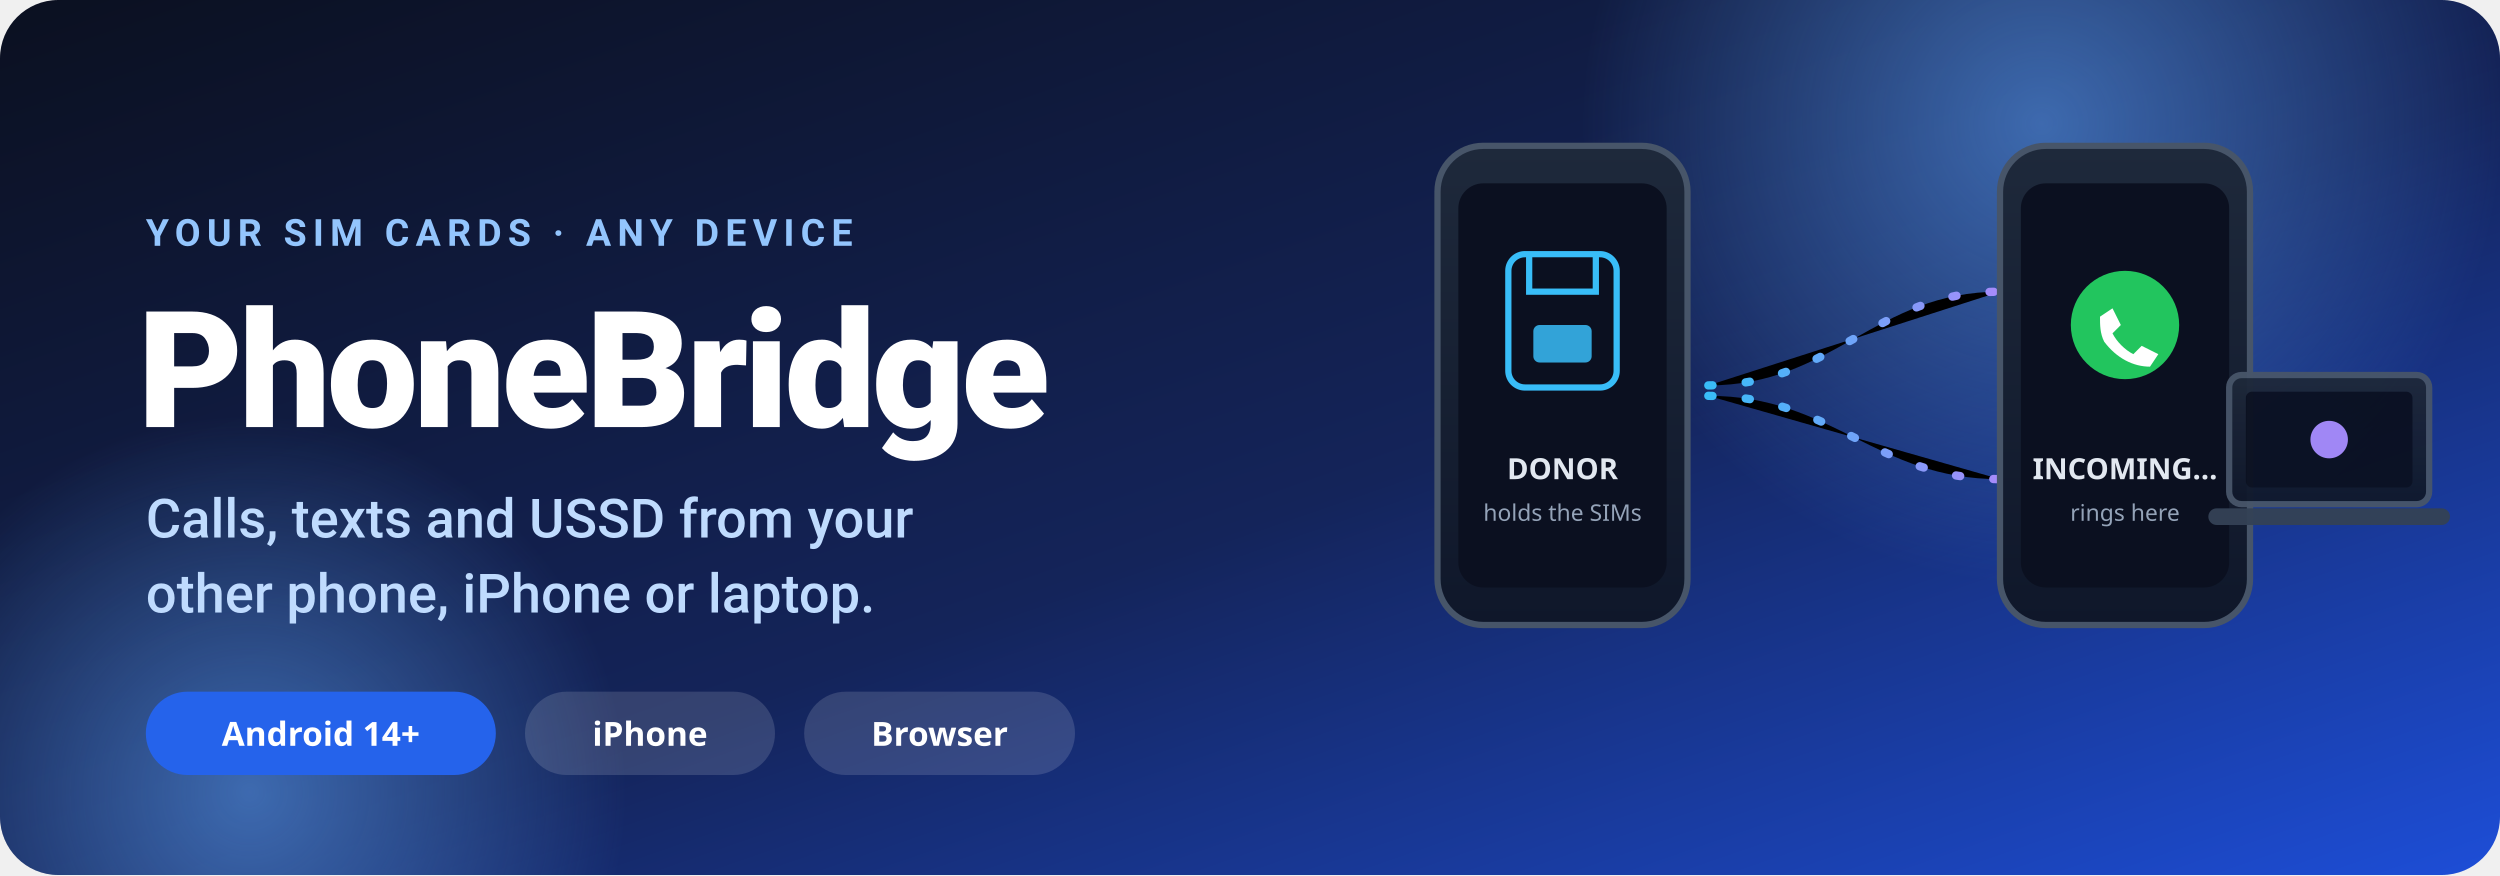
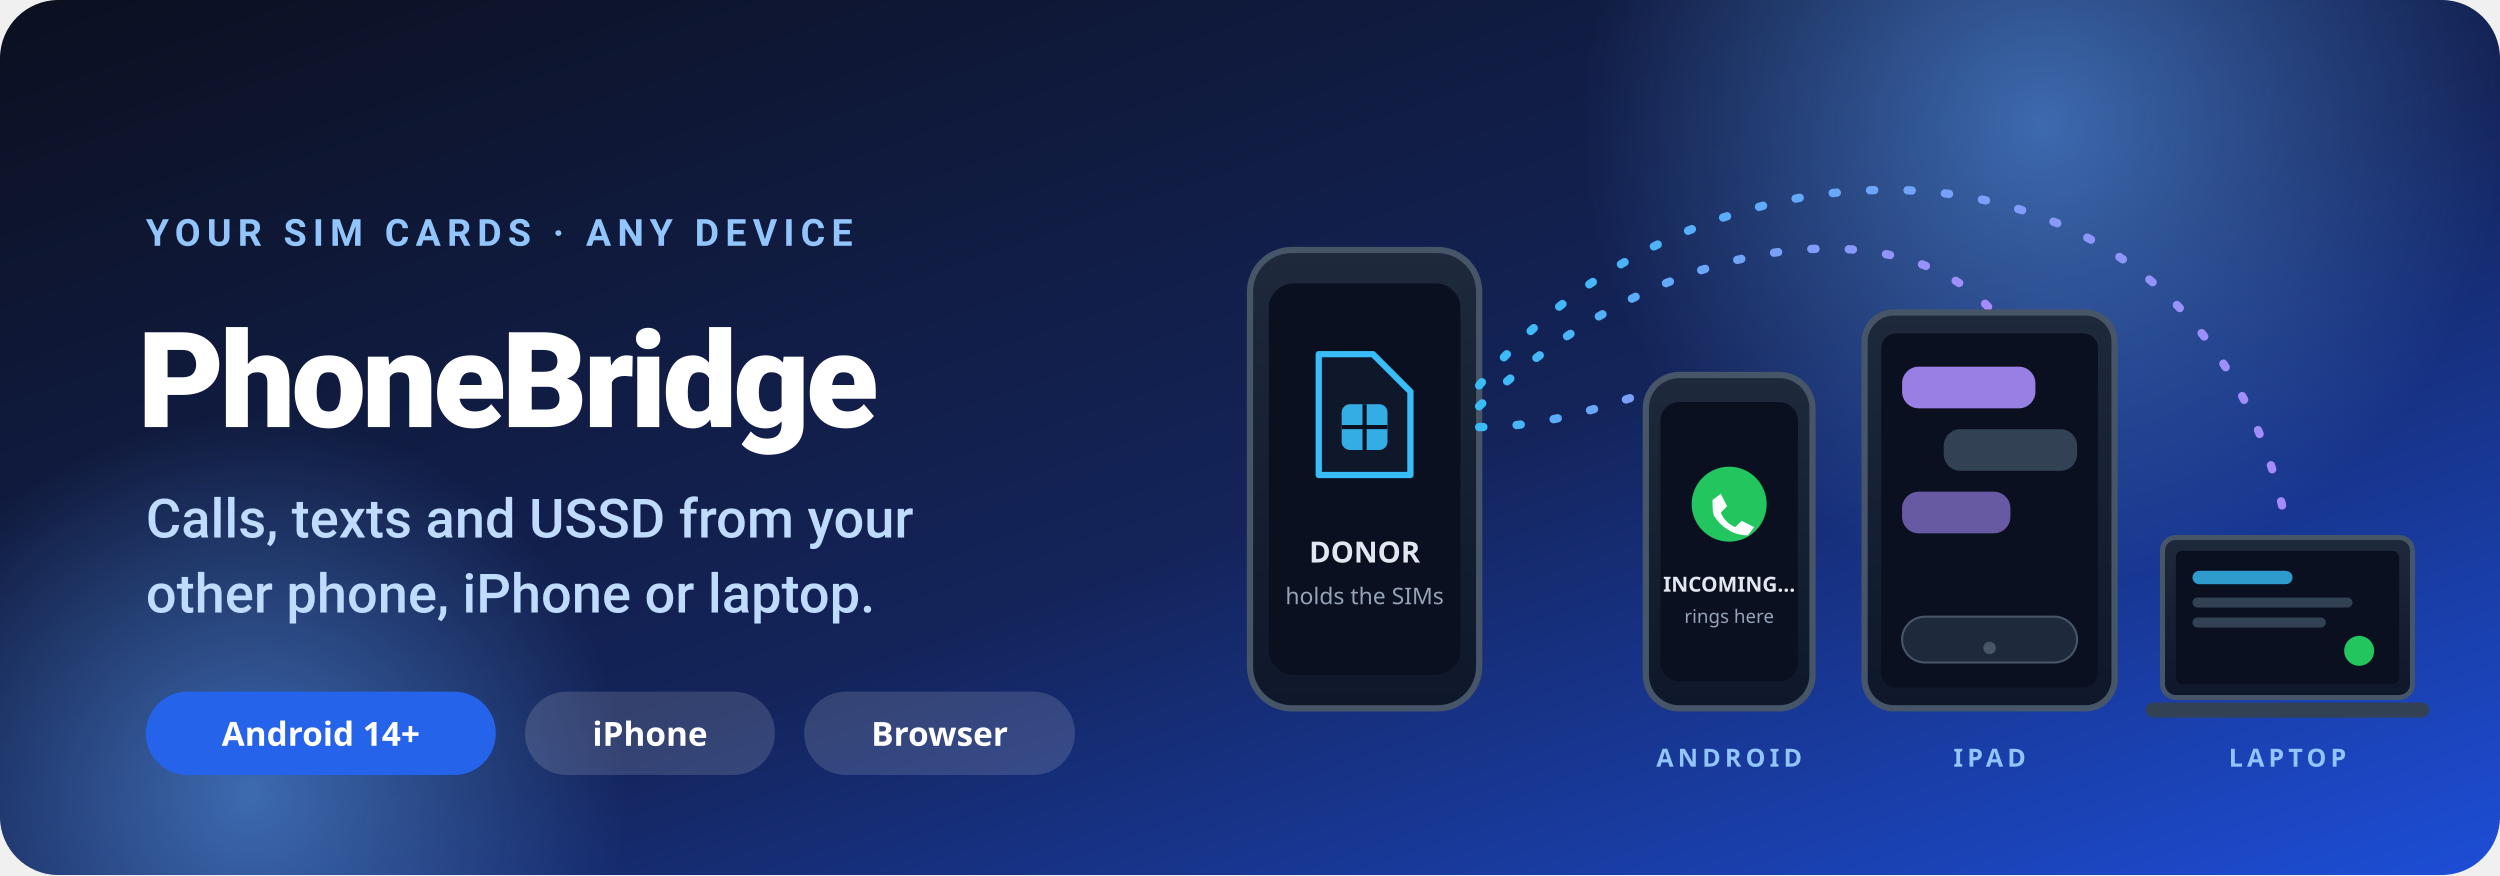
<svg xmlns="http://www.w3.org/2000/svg" viewBox="0 0 1200 420" width="1200" height="420" role="img" aria-label="PhoneBridge: your SIM cards on any device">
  <defs>
    <linearGradient id="bg" x1="0" y1="0" x2="1" y2="1">
      <stop offset="0" stop-color="#0b1020" />
      <stop offset="0.55" stop-color="#14245a" />
      <stop offset="1" stop-color="#1d4ed8" />
    </linearGradient>
    <linearGradient id="phone" x1="0" y1="0" x2="0" y2="1">
      <stop offset="0" stop-color="#1e293b" />
      <stop offset="1" stop-color="#0f172a" />
    </linearGradient>
    <linearGradient id="beam" x1="0" y1="0" x2="1" y2="0">
      <stop offset="0" stop-color="#38bdf8" />
      <stop offset="1" stop-color="#a78bfa" />
    </linearGradient>
    <radialGradient id="glow">
      <stop offset="0" stop-color="#60a5fa" stop-opacity=".55" />
      <stop offset="1" stop-color="#60a5fa" stop-opacity="0" />
    </radialGradient>
    <clipPath id="round">
      <rect width="1200" height="420" rx="28" />
    </clipPath>
  </defs>
  <style>
-     .t1{font:800 78px/1 system-ui,-apple-system,'Segoe UI',Roboto,sans-serif;fill:#fff;letter-spacing:-2px}
+     .t1{font:800 64px/1 system-ui,-apple-system,'Segoe UI',Roboto,sans-serif;fill:#fff;letter-spacing:-2px}
    .t2{font:500 26px system-ui,-apple-system,'Segoe UI',Roboto,sans-serif;fill:#bfdbfe}
    .t3{font:600 18px system-ui,-apple-system,'Segoe UI',Roboto,sans-serif;fill:#93c5fd;letter-spacing:3px}
-     .line{stroke:url(#beam);stroke-width:4;stroke-linecap:round;stroke-dasharray:2 16;animation:flow 1.2s linear infinite}
+     .line{fill:none;stroke:url(#beam);stroke-width:4;stroke-linecap:round;stroke-dasharray:2 16;animation:flow 1.2s linear infinite}
    .wave{fill:none;stroke:#38bdf8;stroke-width:3;transform-box:fill-box;transform-origin:center;animation:ping 2.4s ease-out infinite;opacity:0}
    .w2{animation-delay:.8s}.w3{animation-delay:1.6s}
    .float{animation:bob 5s ease-in-out infinite}.float2{animation:bob 5s ease-in-out -2.5s infinite}
    .orb{animation:drift 14s ease-in-out infinite}
    .tick{animation:blink 2.4s ease-in-out infinite}
    @keyframes flow{to{stroke-dashoffset:-36}}
    @keyframes ping{0%{transform:scale(.4);opacity:.9}100%{transform:scale(1.6);opacity:0}}
-     @keyframes bob{0%,100%{transform:translateY(0)}50%{transform:translateY(-10px)}}
+     @keyframes bob{0%,100%{transform:translateY(0)}50%{transform:translateY(-6px)}}
    @keyframes drift{0%,100%{transform:translate(0,0)}50%{transform:translate(40px,-20px)}}
    @keyframes blink{0%,100%{opacity:.35}50%{opacity:1}}
    @media (prefers-reduced-motion:reduce){*{animation:none!important}}
  </style>
  <g clip-path="url(#round)">
    <rect width="1200" height="420" fill="url(#bg)" />
    <circle class="orb" cx="980" cy="60" r="220" fill="url(#glow)" />
    <circle class="orb" cx="120" cy="380" r="180" fill="url(#glow)" style="animation-delay:-6s" />
    <text class="t3" x="70" y="118">YOUR SIM CARDS · ANY DEVICE</text>
    <text class="t1" x="66" y="205">PhoneBridge</text>
    <text class="t2" x="70" y="258">Calls, texts and USSD from your</text>
    <text class="t2" x="70" y="294">other phone, iPhone or laptop.</text>
    <g transform="translate(70,332)">
      <rect width="168" height="40" rx="20" fill="#2563eb" />
      <text x="84" y="26" text-anchor="middle" font-family="system-ui,sans-serif" font-weight="700" font-size="16" fill="#fff">Android 14+</text>
      <rect x="182" width="120" height="40" rx="20" fill="#ffffff" fill-opacity=".14" />
      <text x="242" y="26" text-anchor="middle" font-family="system-ui,sans-serif" font-weight="700" font-size="16" fill="#fff">iPhone</text>
      <rect x="316" width="130" height="40" rx="20" fill="#ffffff" fill-opacity=".14" />
      <text x="381" y="26" text-anchor="middle" font-family="system-ui,sans-serif" font-weight="700" font-size="16" fill="#fff">Browser</text>
    </g>
-     <g transform="translate(690,70)">
+     <g transform="translate(600,120)">
      <g class="float">
-         <rect width="120" height="230" rx="22" fill="url(#phone)" stroke="#475569" stroke-width="3" />
-         <rect x="10" y="18" width="100" height="194" rx="12" fill="#0b1020" />
-         <rect x="34" y="52" width="52" height="64" rx="8" fill="none" stroke="#38bdf8" stroke-width="3" />
-         <path d="M44 52v18h32V52" fill="none" stroke="#38bdf8" stroke-width="3" />
-         <rect x="46" y="86" width="28" height="18" rx="3" fill="#38bdf8" opacity=".85" />
-         <text x="60" y="160" text-anchor="middle" font-family="system-ui,sans-serif" font-weight="700" font-size="14" fill="#e2e8f0">DONOR</text>
-         <text x="60" y="180" text-anchor="middle" font-family="system-ui,sans-serif" font-size="11" fill="#94a3b8">holds the SIMs</text>
+         <rect width="110" height="220" rx="20" fill="url(#phone)" stroke="#475569" stroke-width="3" />
+         <rect x="9" y="16" width="92" height="188" rx="12" fill="#0b1020" />
+         <g transform="translate(33,50)">
+           <path d="M0 0H26L44 18V58H0Z" fill="#0f172a" stroke="#38bdf8" stroke-width="3" stroke-linejoin="round" />
+           <rect x="11" y="24" width="22" height="22" rx="4" fill="#38bdf8" opacity=".9" />
+           <path d="M11 35H33M22 24V46" stroke="#0b1020" stroke-width="2" />
+         </g>
+         <text x="55" y="150" text-anchor="middle" font-family="system-ui,sans-serif" font-weight="700" font-size="14" fill="#e2e8f0">DONOR</text>
+         <text x="55" y="170" text-anchor="middle" font-family="system-ui,sans-serif" font-size="11" fill="#94a3b8">holds the SIMs</text>
      </g>
    </g>
-     <path class="line" d="M820 185 C 880 185, 900 140, 960 140" />
-     <path class="line" d="M820 190 C 880 190, 900 230, 960 230" style="animation-delay:-.5s" />
-     <path class="line" d="M820 188 L 1010 188" style="animation-delay:-.9s" opacity=".6" />
-     <g transform="translate(960,70)">
-       <g class="float2">
-         <circle class="wave" cx="60" cy="60" r="60" />
-         <circle class="wave w2" cx="60" cy="60" r="60" />
-         <circle class="wave w3" cx="60" cy="60" r="60" />
-         <rect width="120" height="230" rx="22" fill="url(#phone)" stroke="#475569" stroke-width="3" />
-         <rect x="10" y="18" width="100" height="194" rx="12" fill="#0b1020" />
-         <circle cx="60" cy="86" r="26" fill="#22c55e" />
-         <path d="M50 94c6 8 14 12 22 12l4-6-8-4-4 4c-4-2-8-6-10-10l4-4-4-8-6 4c0 4 0 8 2 12z" fill="#fff" class="tick" />
-         <text x="60" y="160" text-anchor="middle" font-family="system-ui,sans-serif" font-weight="700" font-size="14" fill="#e2e8f0">INCOMING…</text>
-         <text x="60" y="180" text-anchor="middle" font-family="system-ui,sans-serif" font-size="11" fill="#94a3b8">rings here</text>
+     <path class="line" d="M710 205 C 760 205, 795 182, 830 180" />
+     <path class="line" d="M710 195 C 800 110, 910 100, 955 148" style="animation-delay:-.4s" />
+     <path class="line" d="M710 185 C 820 50, 1060 50, 1098 255" style="animation-delay:-.8s" />
+     <g transform="translate(790,180)">
+       <g class="float">
+         <circle class="wave" cx="40" cy="80" r="46" />
+         <circle class="wave w2" cx="40" cy="80" r="46" />
+         <circle class="wave w3" cx="40" cy="80" r="46" />
+         <rect width="80" height="160" rx="16" fill="url(#phone)" stroke="#475569" stroke-width="3" />
+         <rect x="7" y="13" width="66" height="134" rx="9" fill="#0b1020" />
+         <circle cx="40" cy="62" r="18" fill="#22c55e" />
+         <path d="M33 68c4 6 10 9 16 9l3-4-6-3-3 3c-3-1-6-4-7-7l3-3-3-6-4 3c0 3 0 7 1 8z" fill="#fff" class="tick" />
+         <text x="40" y="104" text-anchor="middle" font-family="system-ui,sans-serif" font-weight="700" font-size="10" fill="#e2e8f0">INCOMING…</text>
+         <text x="40" y="119" text-anchor="middle" font-family="system-ui,sans-serif" font-size="9" fill="#94a3b8">rings here</text>
      </g>
    </g>
-     <g transform="translate(1070,180)" opacity=".95">
-       <rect x="0" y="0" width="96" height="62" rx="6" fill="url(#phone)" stroke="#475569" stroke-width="3" />
-       <rect x="8" y="8" width="80" height="46" rx="3" fill="#0b1020" />
-       <rect x="-10" y="64" width="116" height="8" rx="4" fill="#334155" />
-       <circle cx="48" cy="31" r="9" fill="#a78bfa" class="tick" />
+     <text x="830" y="368" text-anchor="middle" font-family="system-ui,sans-serif" font-weight="600" font-size="12" letter-spacing="2" fill="#93c5fd">ANDROID</text>
+     <g transform="translate(895,150)">
+       <g class="float2">
+         <rect width="120" height="190" rx="14" fill="url(#phone)" stroke="#475569" stroke-width="3" />
+         <rect x="8" y="10" width="104" height="170" rx="7" fill="#0b1020" />
+         <rect x="18" y="26" width="64" height="20" rx="8" fill="#a78bfa" opacity=".9" class="tick" />
+         <rect x="38" y="56" width="64" height="20" rx="8" fill="#334155" />
+         <rect x="18" y="86" width="52" height="20" rx="8" fill="#a78bfa" opacity=".6" />
+         <rect x="18" y="146" width="84" height="22" rx="11" fill="#1e293b" stroke="#475569" />
+         <circle cx="60" cy="161" r="3" fill="#475569" />
+       </g>
    </g>
+     <text x="955" y="368" text-anchor="middle" font-family="system-ui,sans-serif" font-weight="600" font-size="12" letter-spacing="2" fill="#93c5fd">IPAD</text>
+     <g transform="translate(1030,258) scale(.8)">
+       <g class="float">
+         <rect x="10" y="0" width="150" height="96" rx="8" fill="url(#phone)" stroke="#475569" stroke-width="3" />
+         <rect x="18" y="8" width="134" height="80" rx="4" fill="#0b1020" />
+         <rect x="28" y="20" width="60" height="8" rx="4" fill="#38bdf8" opacity=".8" />
+         <rect x="28" y="36" width="96" height="6" rx="3" fill="#334155" />
+         <rect x="28" y="48" width="80" height="6" rx="3" fill="#334155" />
+         <circle cx="128" cy="68" r="9" fill="#22c55e" class="tick" />
+         <rect x="0" y="99" width="170" height="9" rx="4.5" fill="#334155" />
+       </g>
+     </g>
+     <text x="1098" y="368" text-anchor="middle" font-family="system-ui,sans-serif" font-weight="600" font-size="12" letter-spacing="2" fill="#93c5fd">LAPTOP</text>
  </g>
</svg>
